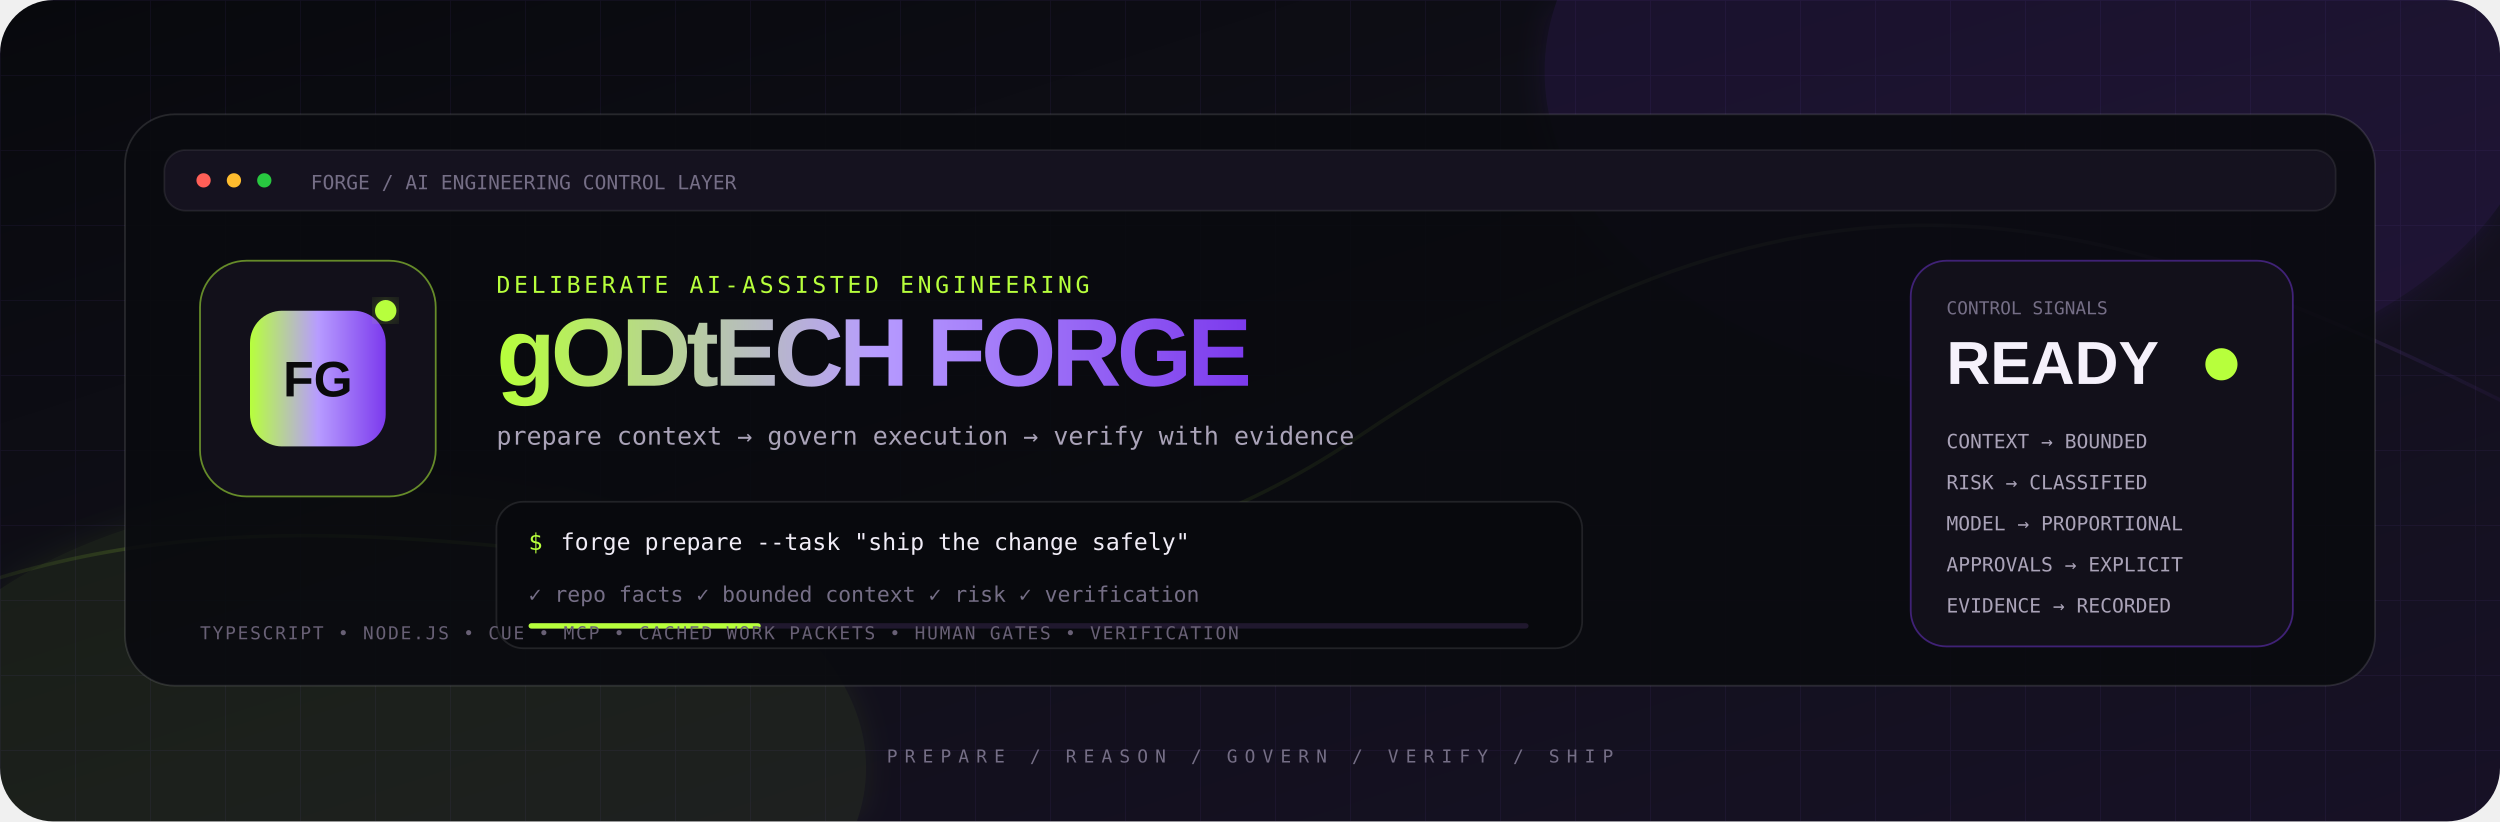
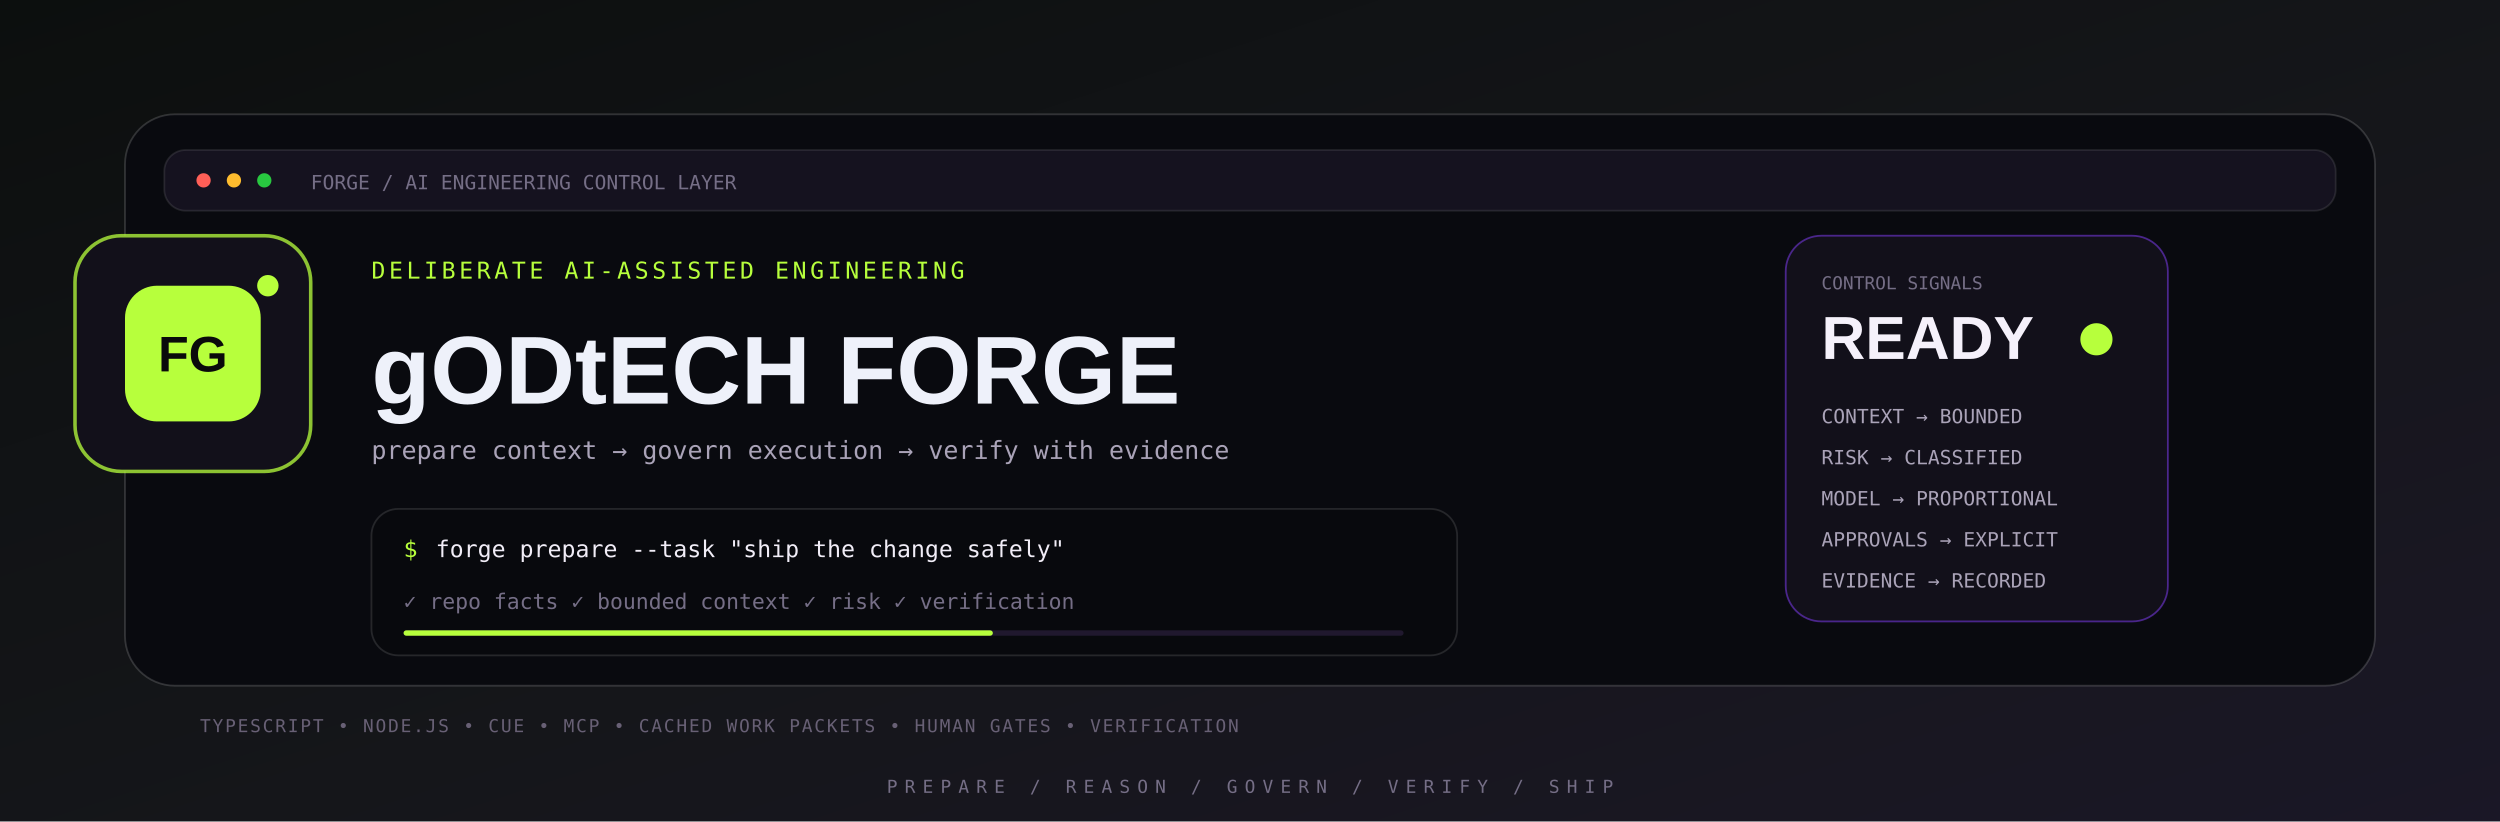
<svg xmlns="http://www.w3.org/2000/svg" width="1400" height="460" viewBox="0 0 1400 460" role="img" aria-labelledby="title desc">
  <defs>
    <linearGradient id="bg" x1="0" y1="0" x2="1" y2="1">
      <stop offset="0" stop-color="#08090d" />
-       <stop offset="0.52" stop-color="#11101a" />
+       <stop offset="0.55" stop-color="#11101a" />
      <stop offset="1" stop-color="#171126" />
    </linearGradient>
-     <linearGradient id="accent" x1="0" x2="1">
-       <stop stop-color="#b7ff3c" />
-       <stop offset="0.5" stop-color="#b79cff" />
-       <stop offset="1" stop-color="#7c3aed" />
-     </linearGradient>
-     <linearGradient id="beam" x1="0" x2="1">
-       <stop stop-color="#b7ff3c" stop-opacity="0" />
-       <stop offset="0.48" stop-color="#b7ff3c" />
-       <stop offset="1" stop-color="#7c3aed" stop-opacity="0" />
-     </linearGradient>
-     <filter id="glow">
-       <feGaussianBlur stdDeviation="8" result="blur" />
-       <feMerge>
-         <feMergeNode in="blur" />
-         <feMergeNode in="SourceGraphic" />
-       </feMerge>
-     </filter>
-     <pattern id="grid" width="42" height="42" patternUnits="userSpaceOnUse">
-       <path d="M42 0H0V42" fill="none" stroke="#9b6cff" stroke-opacity="0.07" />
-     </pattern>
-     <clipPath id="clip">
-       <rect width="1400" height="460" rx="30" />
-     </clipPath>
  </defs>
-   <g clip-path="url(#clip)">
-     <rect width="1400" height="460" fill="url(#bg)" />
-     <rect width="1400" height="460" fill="url(#grid)" />
-     <ellipse cx="1145" cy="40" rx="280" ry="180" fill="#7c3aed" opacity="0.11" filter="url(#glow)">
-       <animate attributeName="rx" values="245;315;245" dur="7s" repeatCount="indefinite" />
-       <animate attributeName="opacity" values="0.07;0.15;0.07" dur="7s" repeatCount="indefinite" />
-     </ellipse>
-     <ellipse cx="210" cy="430" rx="275" ry="155" fill="#b7ff3c" opacity="0.07" filter="url(#glow)">
-       <animate attributeName="ry" values="125;175;125" dur="6s" repeatCount="indefinite" />
-     </ellipse>
-     <path d="M-80 355 C225 205 485 430 760 245 S1185 110 1480 265" fill="none" stroke="url(#beam)" stroke-width="2" opacity="0.75">
-       <animate attributeName="stroke-dasharray" values="20 80;140 28;20 80" dur="4.8s" repeatCount="indefinite" />
-     </path>
-     <g transform="translate(70 64)">
-       <rect width="1260" height="320" rx="28" fill="#090a0f" fill-opacity="0.9" stroke="#ffffff" stroke-opacity="0.12" />
-       <rect x="22" y="20" width="1216" height="34" rx="12" fill="#15121f" stroke="#ffffff" stroke-opacity="0.08" />
-       <circle cx="44" cy="37" r="4" fill="#ff5f57" />
-       <circle cx="61" cy="37" r="4" fill="#febc2e" />
-       <circle cx="78" cy="37" r="4" fill="#28c840" />
-       <text x="104" y="42" fill="#756e86" font-family="ui-monospace, SFMono-Regular, Menlo, monospace" font-size="11">FORGE / AI ENGINEERING CONTROL LAYER</text>
-       <g transform="translate(42 82)">
-         <rect width="132" height="132" rx="26" fill="#12101a" stroke="#b7ff3c" stroke-opacity="0.52" />
-         <rect x="28" y="28" width="76" height="76" rx="18" fill="url(#accent)" />
-         <text x="66" y="76" text-anchor="middle" fill="#0a0a0b" font-family="Arial, Helvetica, sans-serif" font-size="28" font-weight="900">FG</text>
-         <circle cx="104" cy="28" r="6" fill="#b7ff3c" filter="url(#glow)">
-           <animate attributeName="r" values="4;8;4" dur="1.8s" repeatCount="indefinite" />
-         </circle>
-       </g>
-       <g transform="translate(208 82)">
-         <text x="0" y="18" fill="#b7ff3c" font-family="ui-monospace, SFMono-Regular, Menlo, monospace" font-size="13" letter-spacing="2">DELIBERATE AI-ASSISTED ENGINEERING</text>
-         <text x="0" y="70" fill="url(#accent)" font-family="Arial, Helvetica, sans-serif" font-size="54" font-weight="850" letter-spacing="-2.5">gODtECH FORGE</text>
-         <text x="0" y="103" fill="#aaa3b8" font-family="ui-monospace, SFMono-Regular, Menlo, monospace" font-size="14">prepare context → govern execution → verify with evidence</text>
-         <g transform="translate(0 135)">
-           <rect width="608" height="82" rx="15" fill="#08090d" stroke="#ffffff" stroke-opacity="0.10" />
-           <text x="18" y="27" fill="#b7ff3c" font-family="ui-monospace, SFMono-Regular, Menlo, monospace" font-size="13">$</text>
-           <text x="36" y="27" fill="#f1edf7" font-family="ui-monospace, SFMono-Regular, Menlo, monospace" font-size="13">forge prepare --task "ship the change safely"</text>
-           <text x="18" y="56" fill="#756e86" font-family="ui-monospace, SFMono-Regular, Menlo, monospace" font-size="12">✓ repo facts   ✓ bounded context   ✓ risk   ✓ verification</text>
-           <rect x="18" y="68" width="560" height="3" rx="1.5" fill="#20182e" />
-           <rect x="18" y="68" width="130" height="3" rx="1.5" fill="#b7ff3c">
-             <animate attributeName="width" values="45;540;180;45" dur="4s" repeatCount="indefinite" />
-           </rect>
-         </g>
-       </g>
-       <g transform="translate(1000 82)">
-         <rect width="214" height="216" rx="20" fill="#12101a" stroke="#7c3aed" stroke-opacity="0.45" />
-         <text x="20" y="30" fill="#756e86" font-family="ui-monospace, SFMono-Regular, Menlo, monospace" font-size="10">CONTROL SIGNALS</text>
-         <text x="20" y="69" fill="#f5f1fb" font-family="Arial, Helvetica, sans-serif" font-size="34" font-weight="800">READY</text>
-         <circle cx="174" cy="58" r="9" fill="#b7ff3c">
-           <animate attributeName="opacity" values="1;.25;1" dur="1.5s" repeatCount="indefinite" />
-         </circle>
-         <g fill="#aaa3b8" font-family="ui-monospace, SFMono-Regular, Menlo, monospace" font-size="11">
-           <text x="20" y="105">CONTEXT   → BOUNDED</text>
-           <text x="20" y="128">RISK      → CLASSIFIED</text>
-           <text x="20" y="151">MODEL     → PROPORTIONAL</text>
-           <text x="20" y="174">APPROVALS → EXPLICIT</text>
-           <text x="20" y="197">EVIDENCE  → RECORDED</text>
-         </g>
-       </g>
-       <text x="42" y="294" fill="#686075" font-family="ui-monospace, SFMono-Regular, Menlo, monospace" font-size="10" letter-spacing="1">TYPESCRIPT • NODE.JS • CUE • MCP • CACHED WORK PACKETS • HUMAN GATES • VERIFICATION</text>
-     </g>
-     <text x="700" y="427" text-anchor="middle" fill="#756e86" font-family="ui-monospace, SFMono-Regular, Menlo, monospace" font-size="10" letter-spacing="4">PREPARE / REASON / GOVERN / VERIFY / SHIP</text>
+   <rect width="1400" height="460" fill="url(#bg)" />
+   <rect x="0" y="0" width="1400" height="460" fill="#b7ff3c" opacity="0.025" />
+   <rect x="70" y="64" width="1260" height="320" rx="28" fill="#090a0f" stroke="#ffffff" stroke-opacity="0.16" />
+   <rect x="92" y="84" width="1216" height="34" rx="12" fill="#15121f" stroke="#ffffff" stroke-opacity="0.10" />
+   <circle cx="114" cy="101" r="4" fill="#ff5f57" />
+   <circle cx="131" cy="101" r="4" fill="#febc2e" />
+   <circle cx="148" cy="101" r="4" fill="#28c840" />
+   <text x="174" y="106" fill="#756e86" font-family="ui-monospace, SFMono-Regular, Menlo, monospace" font-size="11">FORGE / AI ENGINEERING CONTROL LAYER</text>
+   <rect x="42" y="132" width="132" height="132" rx="26" fill="#12101a" stroke="#b7ff3c" stroke-width="2" stroke-opacity="0.75" />
+   <rect x="70" y="160" width="76" height="76" rx="18" fill="#b7ff3c" />
+   <text x="108" y="208" text-anchor="middle" fill="#0a0a0b" font-family="Arial, Helvetica, sans-serif" font-size="28" font-weight="900">FG</text>
+   <circle cx="150" cy="160" r="6" fill="#b7ff3c" />
+   <text x="208" y="156" fill="#b7ff3c" font-family="ui-monospace, SFMono-Regular, Menlo, monospace" font-size="13" letter-spacing="2">DELIBERATE AI-ASSISTED ENGINEERING</text>
+   <text x="208" y="226" fill="#eef1fa" font-family="Arial, Helvetica, sans-serif" font-size="54" font-weight="850">gODtECH FORGE</text>
+   <text x="208" y="257" fill="#aaa3b8" font-family="ui-monospace, SFMono-Regular, Menlo, monospace" font-size="14">prepare context → govern execution → verify with evidence</text>
+   <rect x="208" y="285" width="608" height="82" rx="15" fill="#08090d" stroke="#ffffff" stroke-opacity="0.12" />
+   <text x="226" y="312" fill="#b7ff3c" font-family="ui-monospace, SFMono-Regular, Menlo, monospace" font-size="13">$</text>
+   <text x="244" y="312" fill="#f1edf7" font-family="ui-monospace, SFMono-Regular, Menlo, monospace" font-size="13">forge prepare --task "ship the change safely"</text>
+   <text x="226" y="341" fill="#756e86" font-family="ui-monospace, SFMono-Regular, Menlo, monospace" font-size="12">✓ repo facts   ✓ bounded context   ✓ risk   ✓ verification</text>
+   <rect x="226" y="353" width="560" height="3" rx="1.5" fill="#20182e" />
+   <rect x="226" y="353" width="330" height="3" rx="1.5" fill="#b7ff3c" />
+   <rect x="1000" y="132" width="214" height="216" rx="20" fill="#12101a" stroke="#7c3aed" stroke-opacity="0.55" />
+   <text x="1020" y="162" fill="#756e86" font-family="ui-monospace, SFMono-Regular, Menlo, monospace" font-size="10">CONTROL SIGNALS</text>
+   <text x="1020" y="201" fill="#f5f1fb" font-family="Arial, Helvetica, sans-serif" font-size="34" font-weight="800">READY</text>
+   <circle cx="1174" cy="190" r="9" fill="#b7ff3c" />
+   <g fill="#aaa3b8" font-family="ui-monospace, SFMono-Regular, Menlo, monospace" font-size="11">
+     <text x="1020" y="237">CONTEXT   → BOUNDED</text>
+     <text x="1020" y="260">RISK      → CLASSIFIED</text>
+     <text x="1020" y="283">MODEL     → PROPORTIONAL</text>
+     <text x="1020" y="306">APPROVALS → EXPLICIT</text>
+     <text x="1020" y="329">EVIDENCE  → RECORDED</text>
  </g>
+   <text x="112" y="410" fill="#686075" font-family="ui-monospace, SFMono-Regular, Menlo, monospace" font-size="10" letter-spacing="1">TYPESCRIPT • NODE.JS • CUE • MCP • CACHED WORK PACKETS • HUMAN GATES • VERIFICATION</text>
+   <text x="700" y="444" text-anchor="middle" fill="#756e86" font-family="ui-monospace, SFMono-Regular, Menlo, monospace" font-size="10" letter-spacing="4">PREPARE / REASON / GOVERN / VERIFY / SHIP</text>
</svg>
